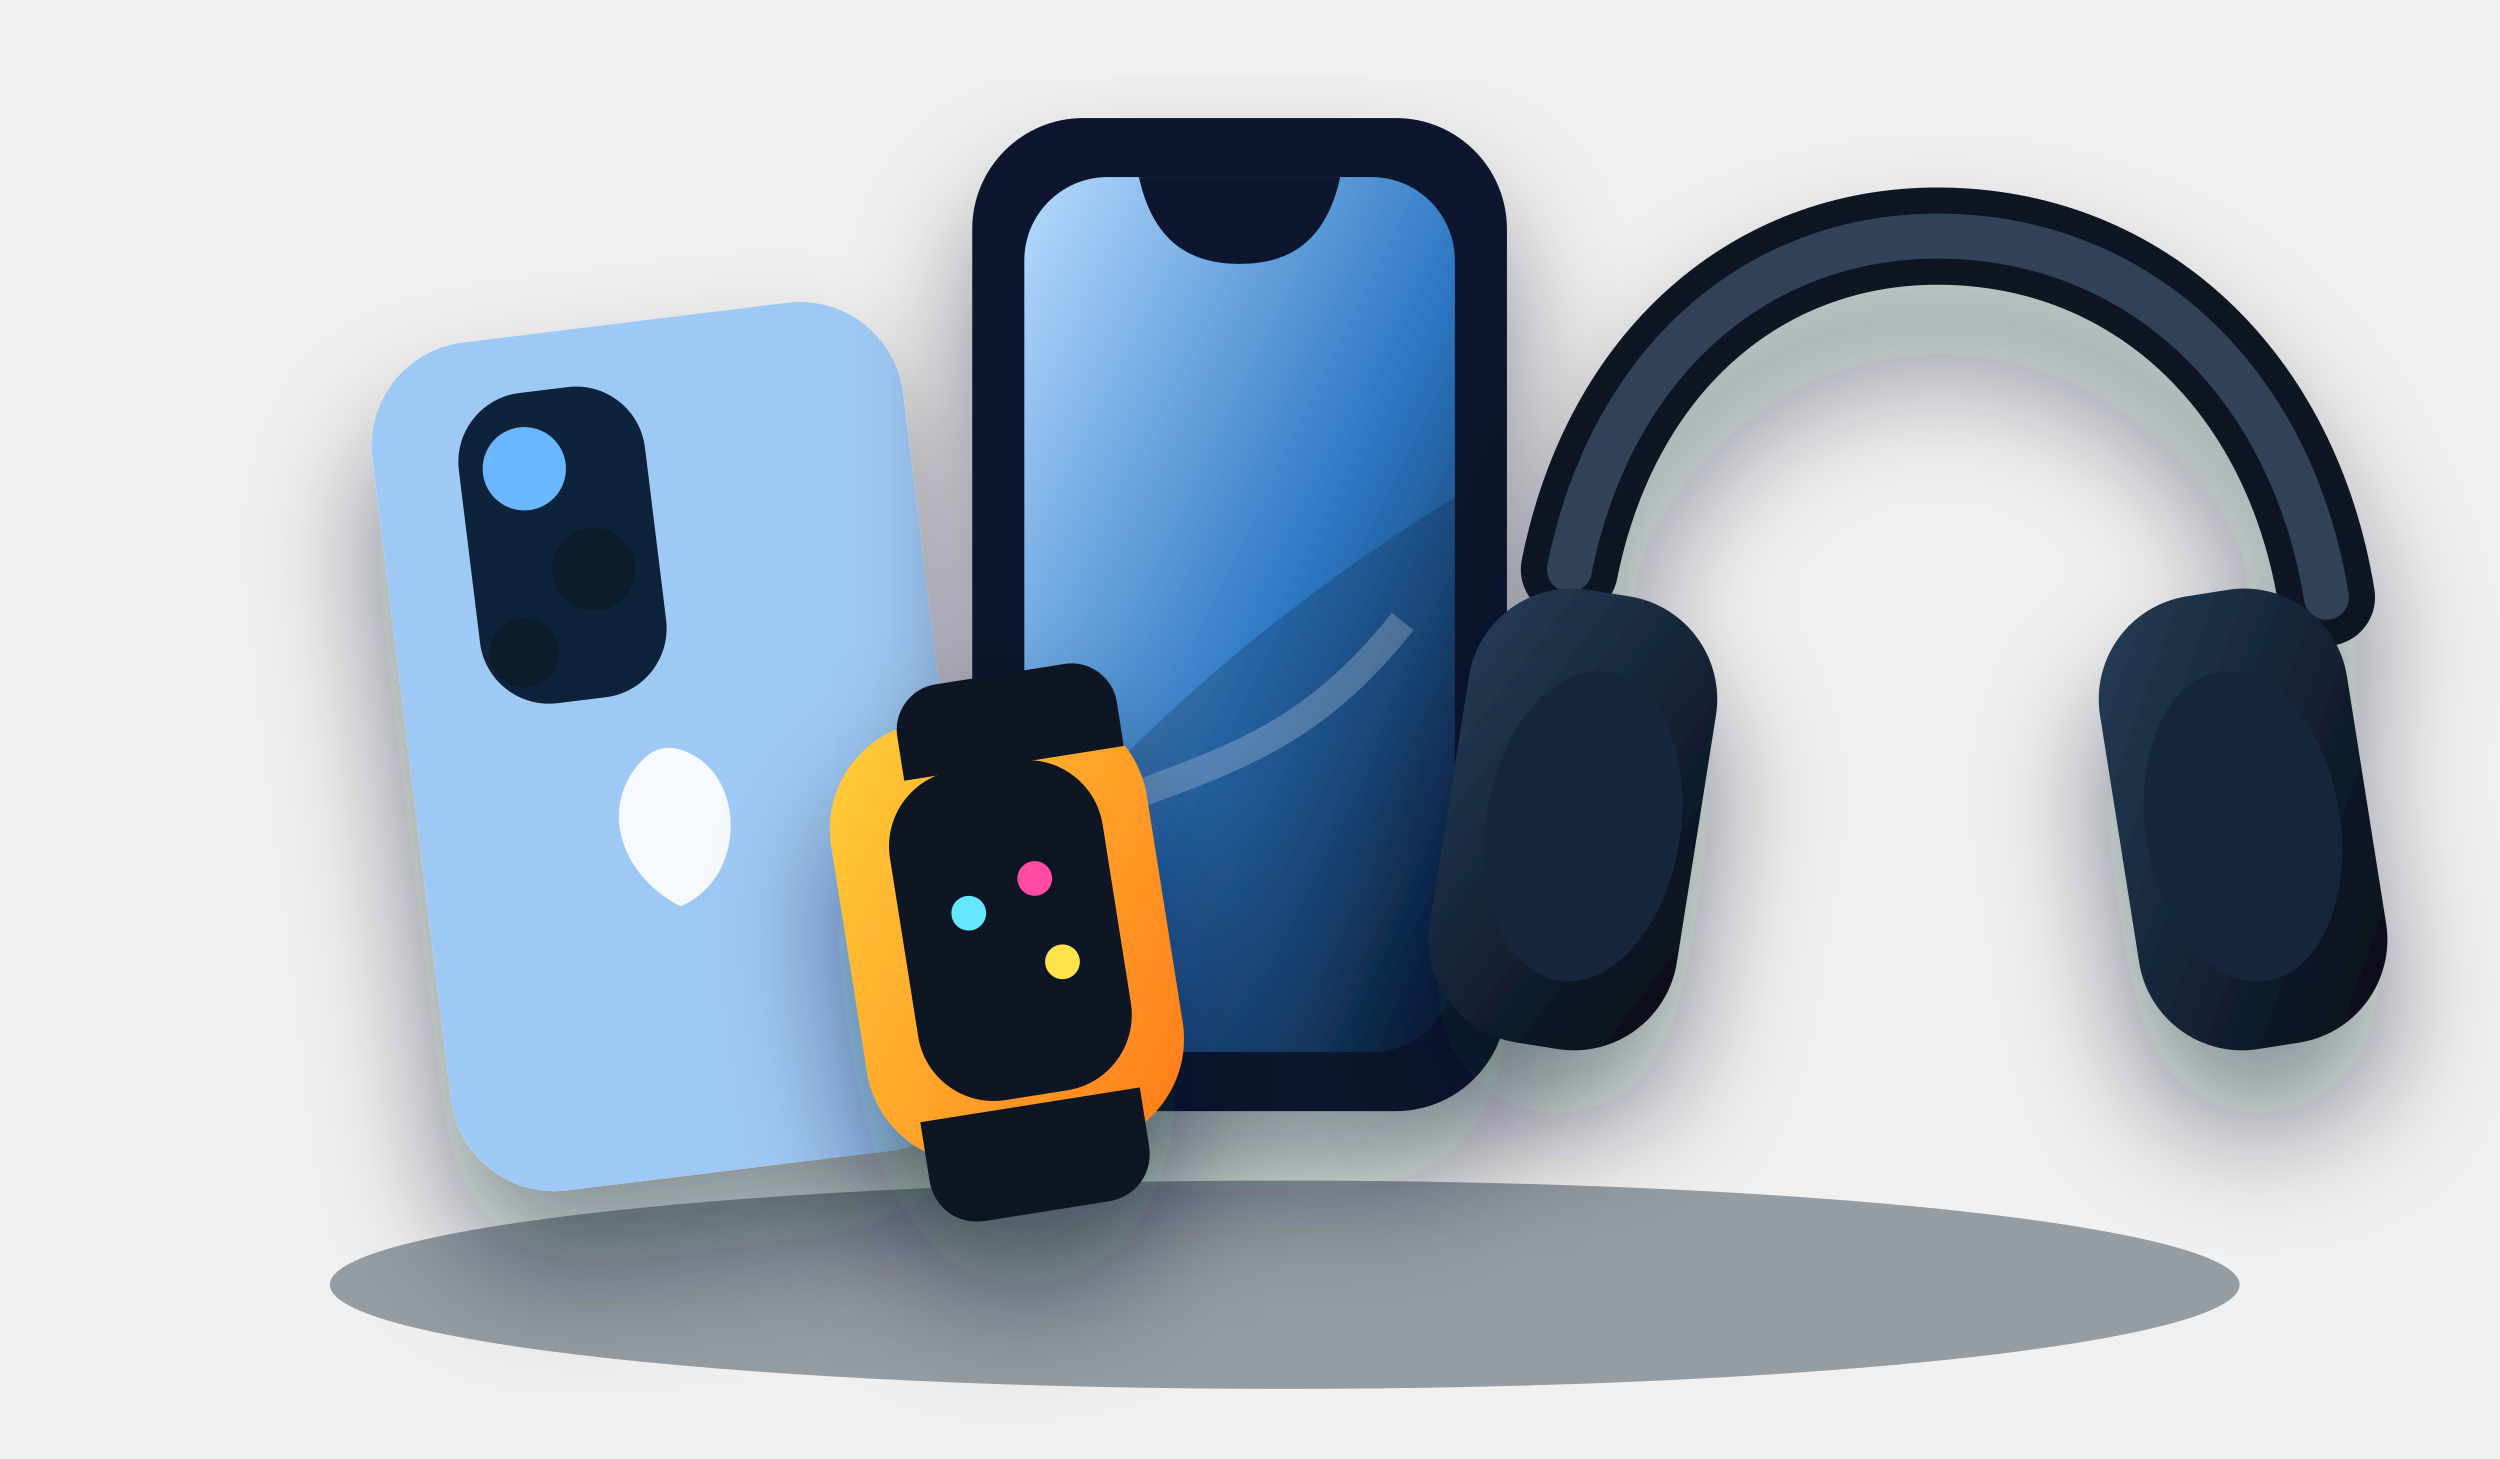
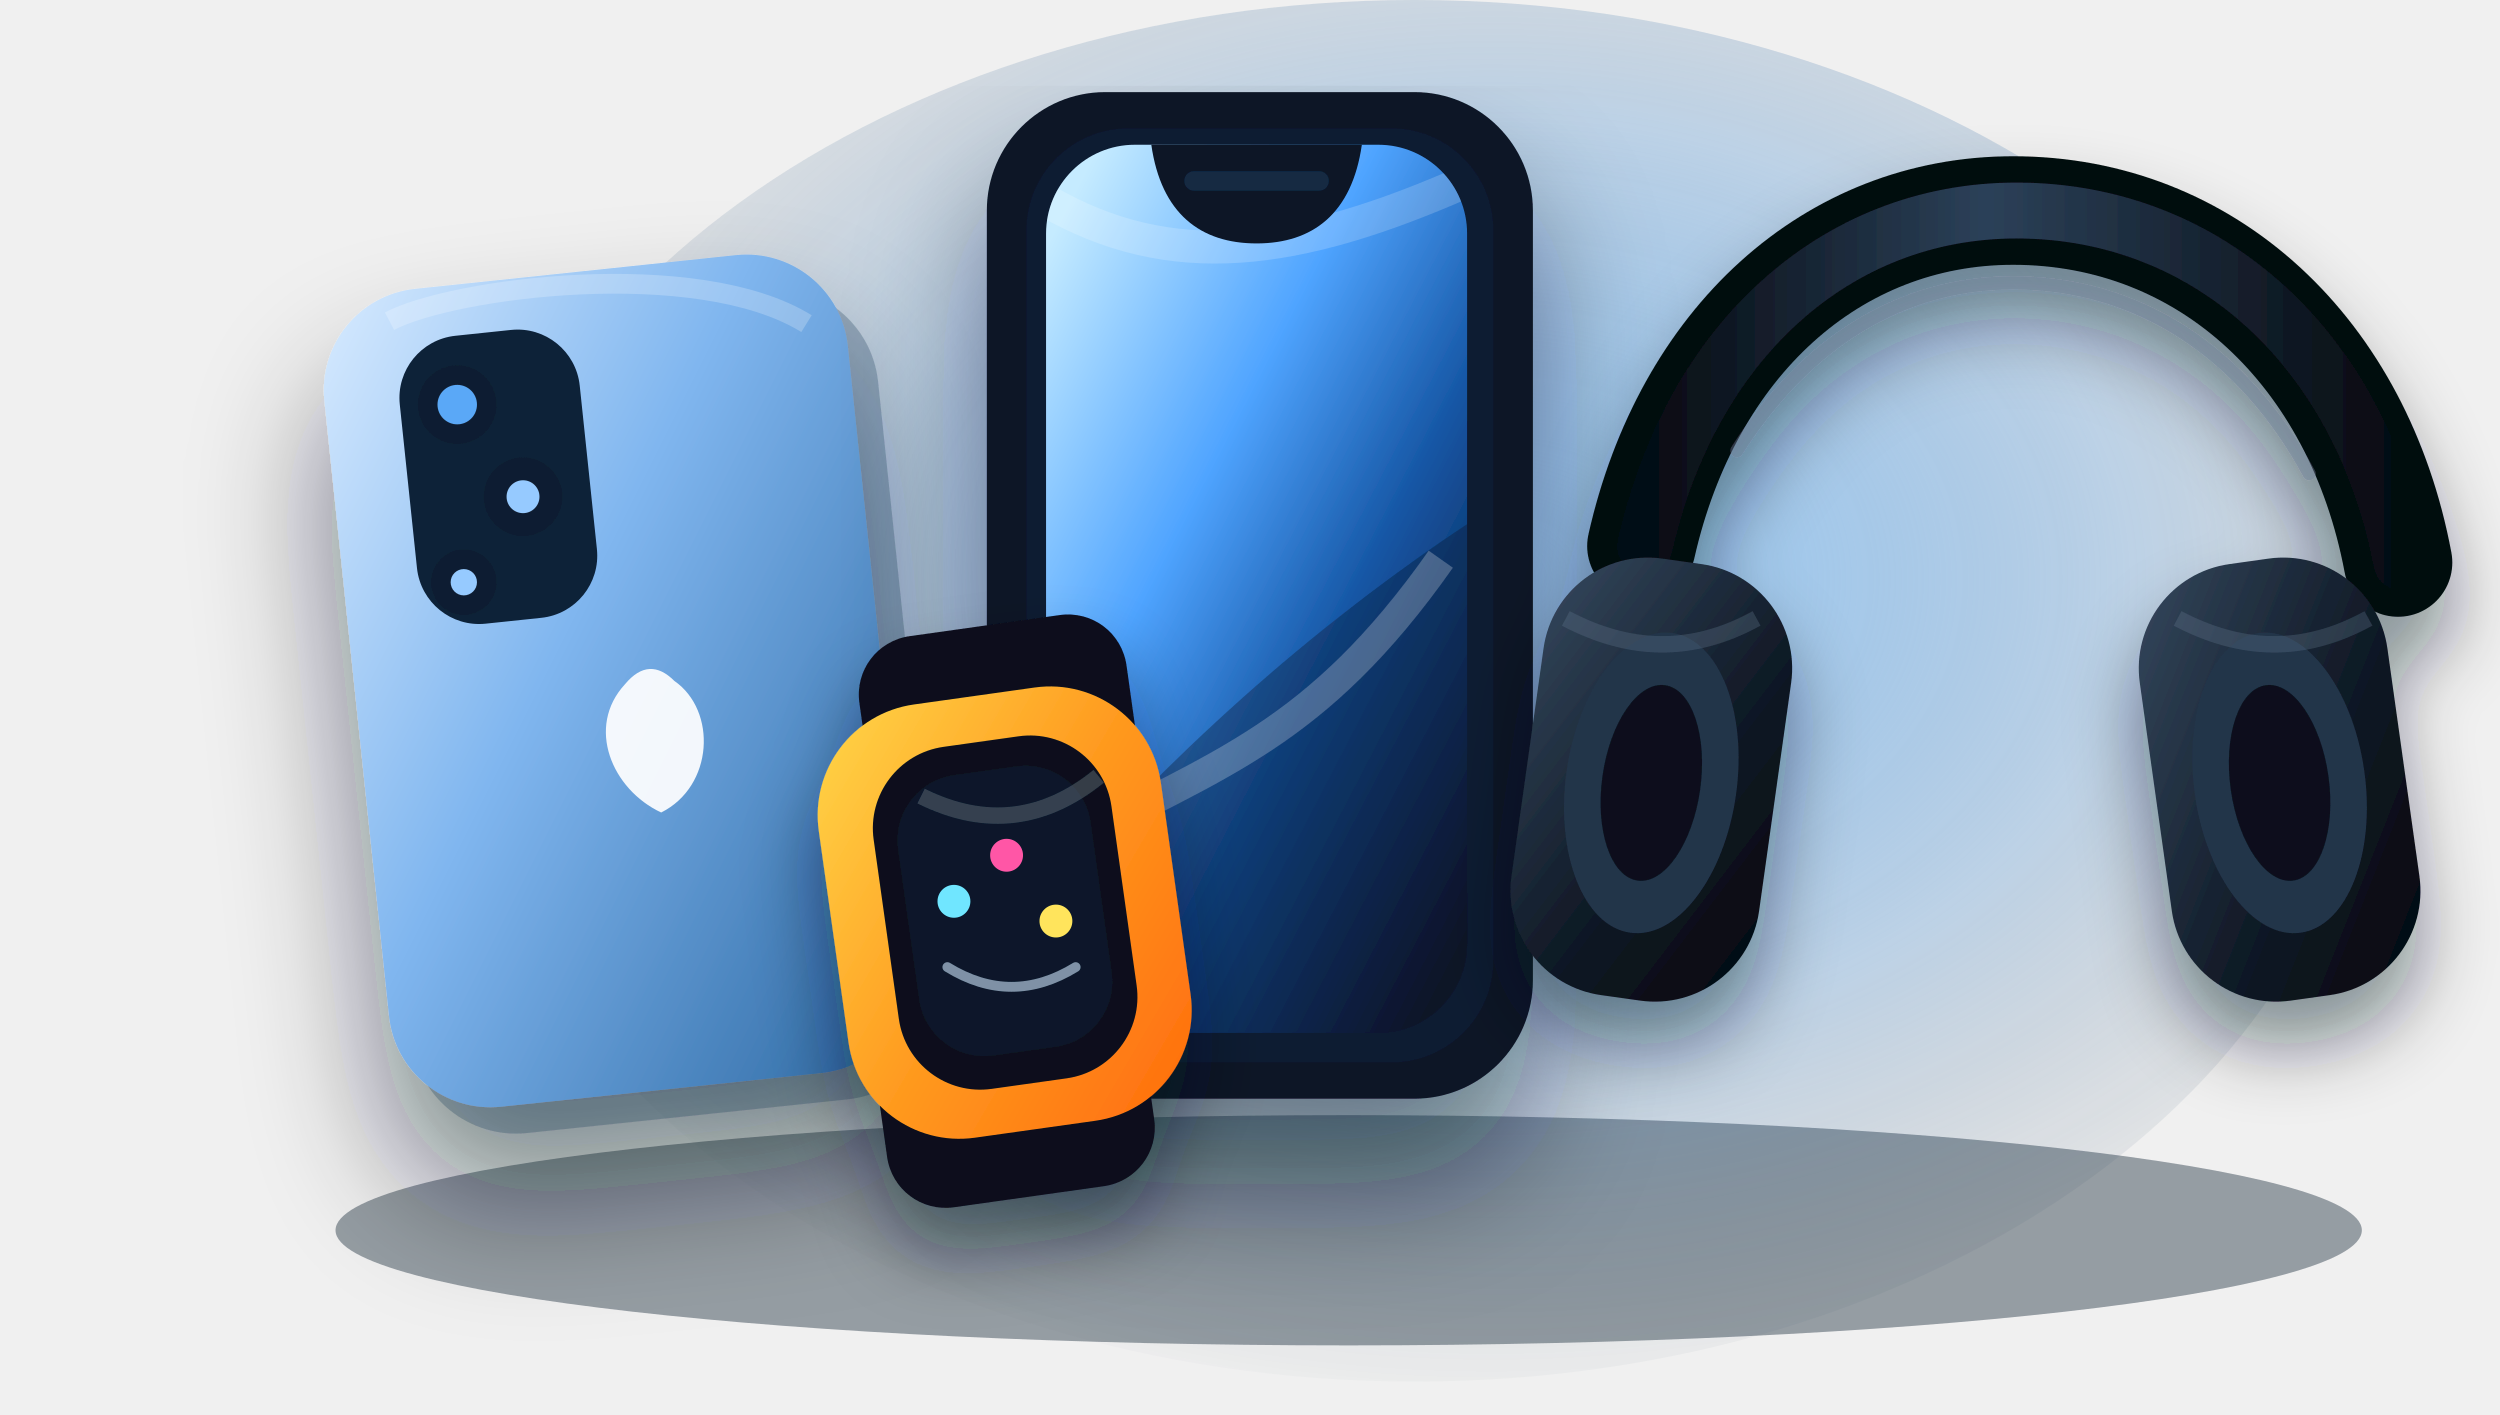
- <svg xmlns="http://www.w3.org/2000/svg" viewBox="0 0 720 420">
+ <svg xmlns="http://www.w3.org/2000/svg" viewBox="0 0 760 430">
  <defs>
-     <linearGradient id="phoneBlue" x1="0" x2="1" y1="0" y2="1">
-       <stop offset="0" stop-color="#b7dbff" />
-       <stop offset="0.55" stop-color="#2d78c4" />
-       <stop offset="1" stop-color="#071a33" />
+     <linearGradient id="backPhone" x1="0" x2="1" y1="0" y2="1">
+       <stop offset="0" stop-color="#d8ebff" />
+       <stop offset=".42" stop-color="#80b6ef" />
+       <stop offset="1" stop-color="#2b67a1" />
    </linearGradient>
-     <linearGradient id="dark" x1="0" x2="1" y1="0" y2="1">
-       <stop offset="0" stop-color="#263d59" />
-       <stop offset="1" stop-color="#050b14" />
+     <linearGradient id="screen" x1=".08" x2=".92" y1=".04" y2=".96">
+       <stop offset="0" stop-color="#c5ebff" />
+       <stop offset=".36" stop-color="#4fa4ff" />
+       <stop offset=".64" stop-color="#1454a2" />
+       <stop offset="1" stop-color="#071329" />
    </linearGradient>
-     <linearGradient id="watch" x1="0" x2="1" y1="0" y2="1">
-       <stop offset="0" stop-color="#ffcf38" />
-       <stop offset="1" stop-color="#ff7a1a" />
+     <linearGradient id="metal" x1="0" x2="1">
+       <stop offset="0" stop-color="#050b12" />
+       <stop offset=".45" stop-color="#2c4159" />
+       <stop offset="1" stop-color="#050a10" />
    </linearGradient>
-     <filter id="shadow" x="-30%" y="-30%" width="160%" height="160%">
-       <feDropShadow dx="0" dy="22" stdDeviation="18" flood-color="#001326" flood-opacity="0.45" />
+     <linearGradient id="earCup" x1="0" x2="1" y1="0" y2="1">
+       <stop offset="0" stop-color="#36495f" />
+       <stop offset=".55" stop-color="#111b28" />
+       <stop offset="1" stop-color="#03070c" />
+     </linearGradient>
+     <linearGradient id="orange" x1="0" x2="1" y1="0" y2="1">
+       <stop offset="0" stop-color="#ffd749" />
+       <stop offset=".5" stop-color="#ff9a1f" />
+       <stop offset="1" stop-color="#ff6b0d" />
+     </linearGradient>
+     <radialGradient id="blueGlow" cx=".54" cy=".42" r=".6">
+       <stop offset="0" stop-color="#7fc4ff" stop-opacity=".7" />
+       <stop offset=".55" stop-color="#1f75c8" stop-opacity=".25" />
+       <stop offset="1" stop-color="#051629" stop-opacity="0" />
+     </radialGradient>
+     <filter id="softShadow" x="-30%" y="-30%" width="160%" height="170%">
+       <feDropShadow dx="0" dy="26" stdDeviation="20" flood-color="#001323" flood-opacity=".48" />
    </filter>
+     <filter id="smallShadow" x="-35%" y="-35%" width="170%" height="175%">
+       <feDropShadow dx="0" dy="14" stdDeviation="11" flood-color="#001323" flood-opacity=".45" />
+     </filter>
+     <clipPath id="screenClip">
+       <rect x="318" y="44" width="128" height="270" rx="27" />
+     </clipPath>
  </defs>
-   <ellipse cx="370" cy="370" rx="275" ry="30" fill="#001426" opacity=".38" />
-   <g filter="url(#shadow)">
-     <rect x="118" y="92" width="154" height="246" rx="30" fill="#9fc9f5" transform="rotate(-7 195 215)" />
-     <rect x="135" y="112" width="54" height="90" rx="20" fill="#10233b" transform="rotate(-7 162 157)" />
-     <circle cx="151" cy="135" r="12" fill="#6ab6ff" />
-     <circle cx="171" cy="164" r="12" fill="#101b2b" />
-     <circle cx="151" cy="188" r="10" fill="#101b2b" />
-     <path d="M202 219c13 10 11 35-6 42-16-8-24-27-12-41 5-6 11-6 18-1z" fill="#fff" opacity=".9" />
+   <rect width="760" height="430" fill="none" />
+   <ellipse cx="410" cy="374" rx="308" ry="35" fill="#001426" opacity=".38" />
+   <ellipse cx="430" cy="210" rx="290" ry="210" fill="url(#blueGlow)" />
+   <g filter="url(#softShadow)">
+     <rect x="115" y="92" width="162" height="248" rx="32" fill="#10253d" opacity=".24" transform="rotate(-6 196 216)" />
+     <rect x="108" y="82" width="160" height="250" rx="31" fill="url(#backPhone)" transform="rotate(-6 188 207)" />
+     <rect x="124" y="101" width="55" height="88" rx="19" fill="#0c2138" transform="rotate(-6 151 145)" />
+     <circle cx="139" cy="123" r="12" fill="#111f32" />
+     <circle cx="159" cy="151" r="12" fill="#111f32" />
+     <circle cx="141" cy="177" r="10" fill="#111f32" />
+     <circle cx="139" cy="123" r="6" fill="#5aa8f7" />
+     <circle cx="159" cy="151" r="5" fill="#96caff" />
+     <circle cx="141" cy="177" r="4" fill="#96caff" />
+     <path d="M205 207c13 9 12 32-4 40-15-7-23-26-11-39 5-6 10-6 15-1z" fill="#fff" opacity=".92" />
+     <path d="M119 91c20-8 95-10 126 14" stroke="#fff" stroke-width="6" opacity=".22" fill="none" transform="rotate(-6 182 100)" />
  </g>
-   <g filter="url(#shadow)">
-     <rect x="280" y="34" width="154" height="286" rx="32" fill="#08182e" />
-     <rect x="295" y="51" width="124" height="252" rx="24" fill="url(#phoneBlue)" />
-     <path d="M328 51h58c-4 18-14 25-29 25s-25-7-29-25z" fill="#08182e" />
-     <path d="M297 247c35-42 78-77 124-105v161H297z" fill="#08182e" opacity=".22" />
-     <path d="M310 236c36-16 63-18 94-57" stroke="#fff" stroke-width="8" opacity=".22" fill="none" />
+   <g filter="url(#softShadow)">
+     <rect x="300" y="28" width="166" height="306" rx="36" fill="#071427" />
+     <rect x="312" y="39" width="142" height="284" rx="31" fill="#0a1a31" />
+     <rect x="318" y="44" width="128" height="270" rx="27" fill="url(#screen)" />
+     <g clip-path="url(#screenClip)">
+       <path d="M315 276c40-46 83-85 133-118v167H315z" fill="#061227" opacity=".34" />
+       <path d="M326 256c44-24 74-32 112-86" stroke="#fff" stroke-width="9" opacity=".24" fill="none" />
+       <path d="M318 61c38 22 76 17 128-6" stroke="#fff" stroke-width="10" opacity=".18" fill="none" />
+     </g>
+     <path d="M350 44h64c-3 21-15 30-32 30s-29-9-32-30z" fill="#071427" />
+     <rect x="360" y="52" width="44" height="6" rx="3" fill="#122943" />
  </g>
-   <g filter="url(#shadow)">
-     <path d="M452 164c12-60 54-96 106-96 58 0 102 42 112 104" fill="none" stroke="#071421" stroke-width="28" stroke-linecap="round" />
-     <path d="M452 164c12-60 54-96 106-96 58 0 102 42 112 104" fill="none" stroke="#304358" stroke-width="13" stroke-linecap="round" />
-     <rect x="417" y="170" width="72" height="132" rx="30" fill="url(#dark)" transform="rotate(9 453 236)" />
-     <rect x="610" y="170" width="72" height="132" rx="30" fill="url(#dark)" transform="rotate(-9 646 236)" />
-     <ellipse cx="456" cy="238" rx="28" ry="45" fill="#15263c" transform="rotate(9 456 238)" />
-     <ellipse cx="646" cy="238" rx="28" ry="45" fill="#15263c" transform="rotate(-9 646 238)" />
+   <g filter="url(#smallShadow)">
+     <path d="M499 166c14-62 58-102 113-102 59 0 105 43 117 107" fill="none" stroke="#04080e" stroke-width="33" stroke-linecap="round" />
+     <path d="M500 166c14-62 58-102 113-102 59 0 105 43 117 107" fill="none" stroke="url(#metal)" stroke-width="17" stroke-linecap="round" />
+     <path d="M528 137c21-33 50-51 84-51 38 0 70 21 90 58" fill="none" stroke="#62768c" stroke-width="4" opacity=".45" stroke-linecap="round" />
+     <rect x="464" y="170" width="76" height="134" rx="32" fill="url(#earCup)" transform="rotate(8 502 237)" />
+     <rect x="655" y="170" width="76" height="134" rx="32" fill="url(#earCup)" transform="rotate(-8 693 237)" />
+     <ellipse cx="502" cy="238" rx="26" ry="46" fill="#223449" transform="rotate(8 502 238)" />
+     <ellipse cx="693" cy="238" rx="26" ry="46" fill="#223449" transform="rotate(-8 693 238)" />
+     <ellipse cx="502" cy="238" rx="15" ry="30" fill="#08111d" transform="rotate(8 502 238)" />
+     <ellipse cx="693" cy="238" rx="15" ry="30" fill="#08111d" transform="rotate(-8 693 238)" />
+     <path d="M476 188c19 10 38 11 58 0" stroke="#61778e" stroke-width="5" opacity=".32" fill="none" />
+     <path d="M662 188c19 10 38 11 58 0" stroke="#61778e" stroke-width="5" opacity=".32" fill="none" />
  </g>
-   <g filter="url(#shadow)">
-     <rect x="244" y="205" width="92" height="128" rx="31" fill="url(#watch)" transform="rotate(-9 290 269)" />
-     <rect x="260" y="220" width="62" height="96" rx="22" fill="#081422" transform="rotate(-9 291 268)" />
-     <path d="M271 194h38c7 0 13 6 13 13v13h-64v-13c0-7 6-13 13-13z" fill="#071421" transform="rotate(-9 290 207)" />
-     <path d="M267 318h64v17c0 8-6 14-14 14h-36c-8 0-14-6-14-14z" fill="#071421" transform="rotate(-9 299 333)" />
-     <circle cx="279" cy="263" r="5" fill="#65e7ff" />
-     <circle cx="298" cy="253" r="5" fill="#ff4ca3" />
-     <circle cx="306" cy="277" r="5" fill="#ffe34d" />
+   <g filter="url(#smallShadow)">
+     <path d="M279 190h46c10 0 18 8 18 18v21h-82v-21c0-10 8-18 18-18z" fill="#07101e" transform="rotate(-8 302 209)" />
+     <path d="M269 324h82v22c0 10-8 18-18 18h-46c-10 0-18-8-18-18z" fill="#07101e" transform="rotate(-8 310 344)" />
+     <rect x="253" y="211" width="105" height="133" rx="34" fill="url(#orange)" transform="rotate(-8 305 278)" />
+     <rect x="269" y="225" width="73" height="105" rx="25" fill="#07111f" transform="rotate(-8 305 277)" />
+     <rect x="276" y="234" width="59" height="86" rx="20" fill="#08172a" transform="rotate(-8 305 277)" />
+     <circle cx="290" cy="274" r="5" fill="#70e6ff" />
+     <circle cx="306" cy="260" r="5" fill="#ff57a6" />
+     <circle cx="321" cy="280" r="5" fill="#ffe45b" />
+     <path d="M288 294c13 8 26 8 39 0" stroke="#7f91a6" stroke-width="3" stroke-linecap="round" fill="none" />
+     <path d="M280 242c20 10 38 7 54-6" stroke="#fff" stroke-width="5" opacity=".18" fill="none" />
  </g>
</svg>
